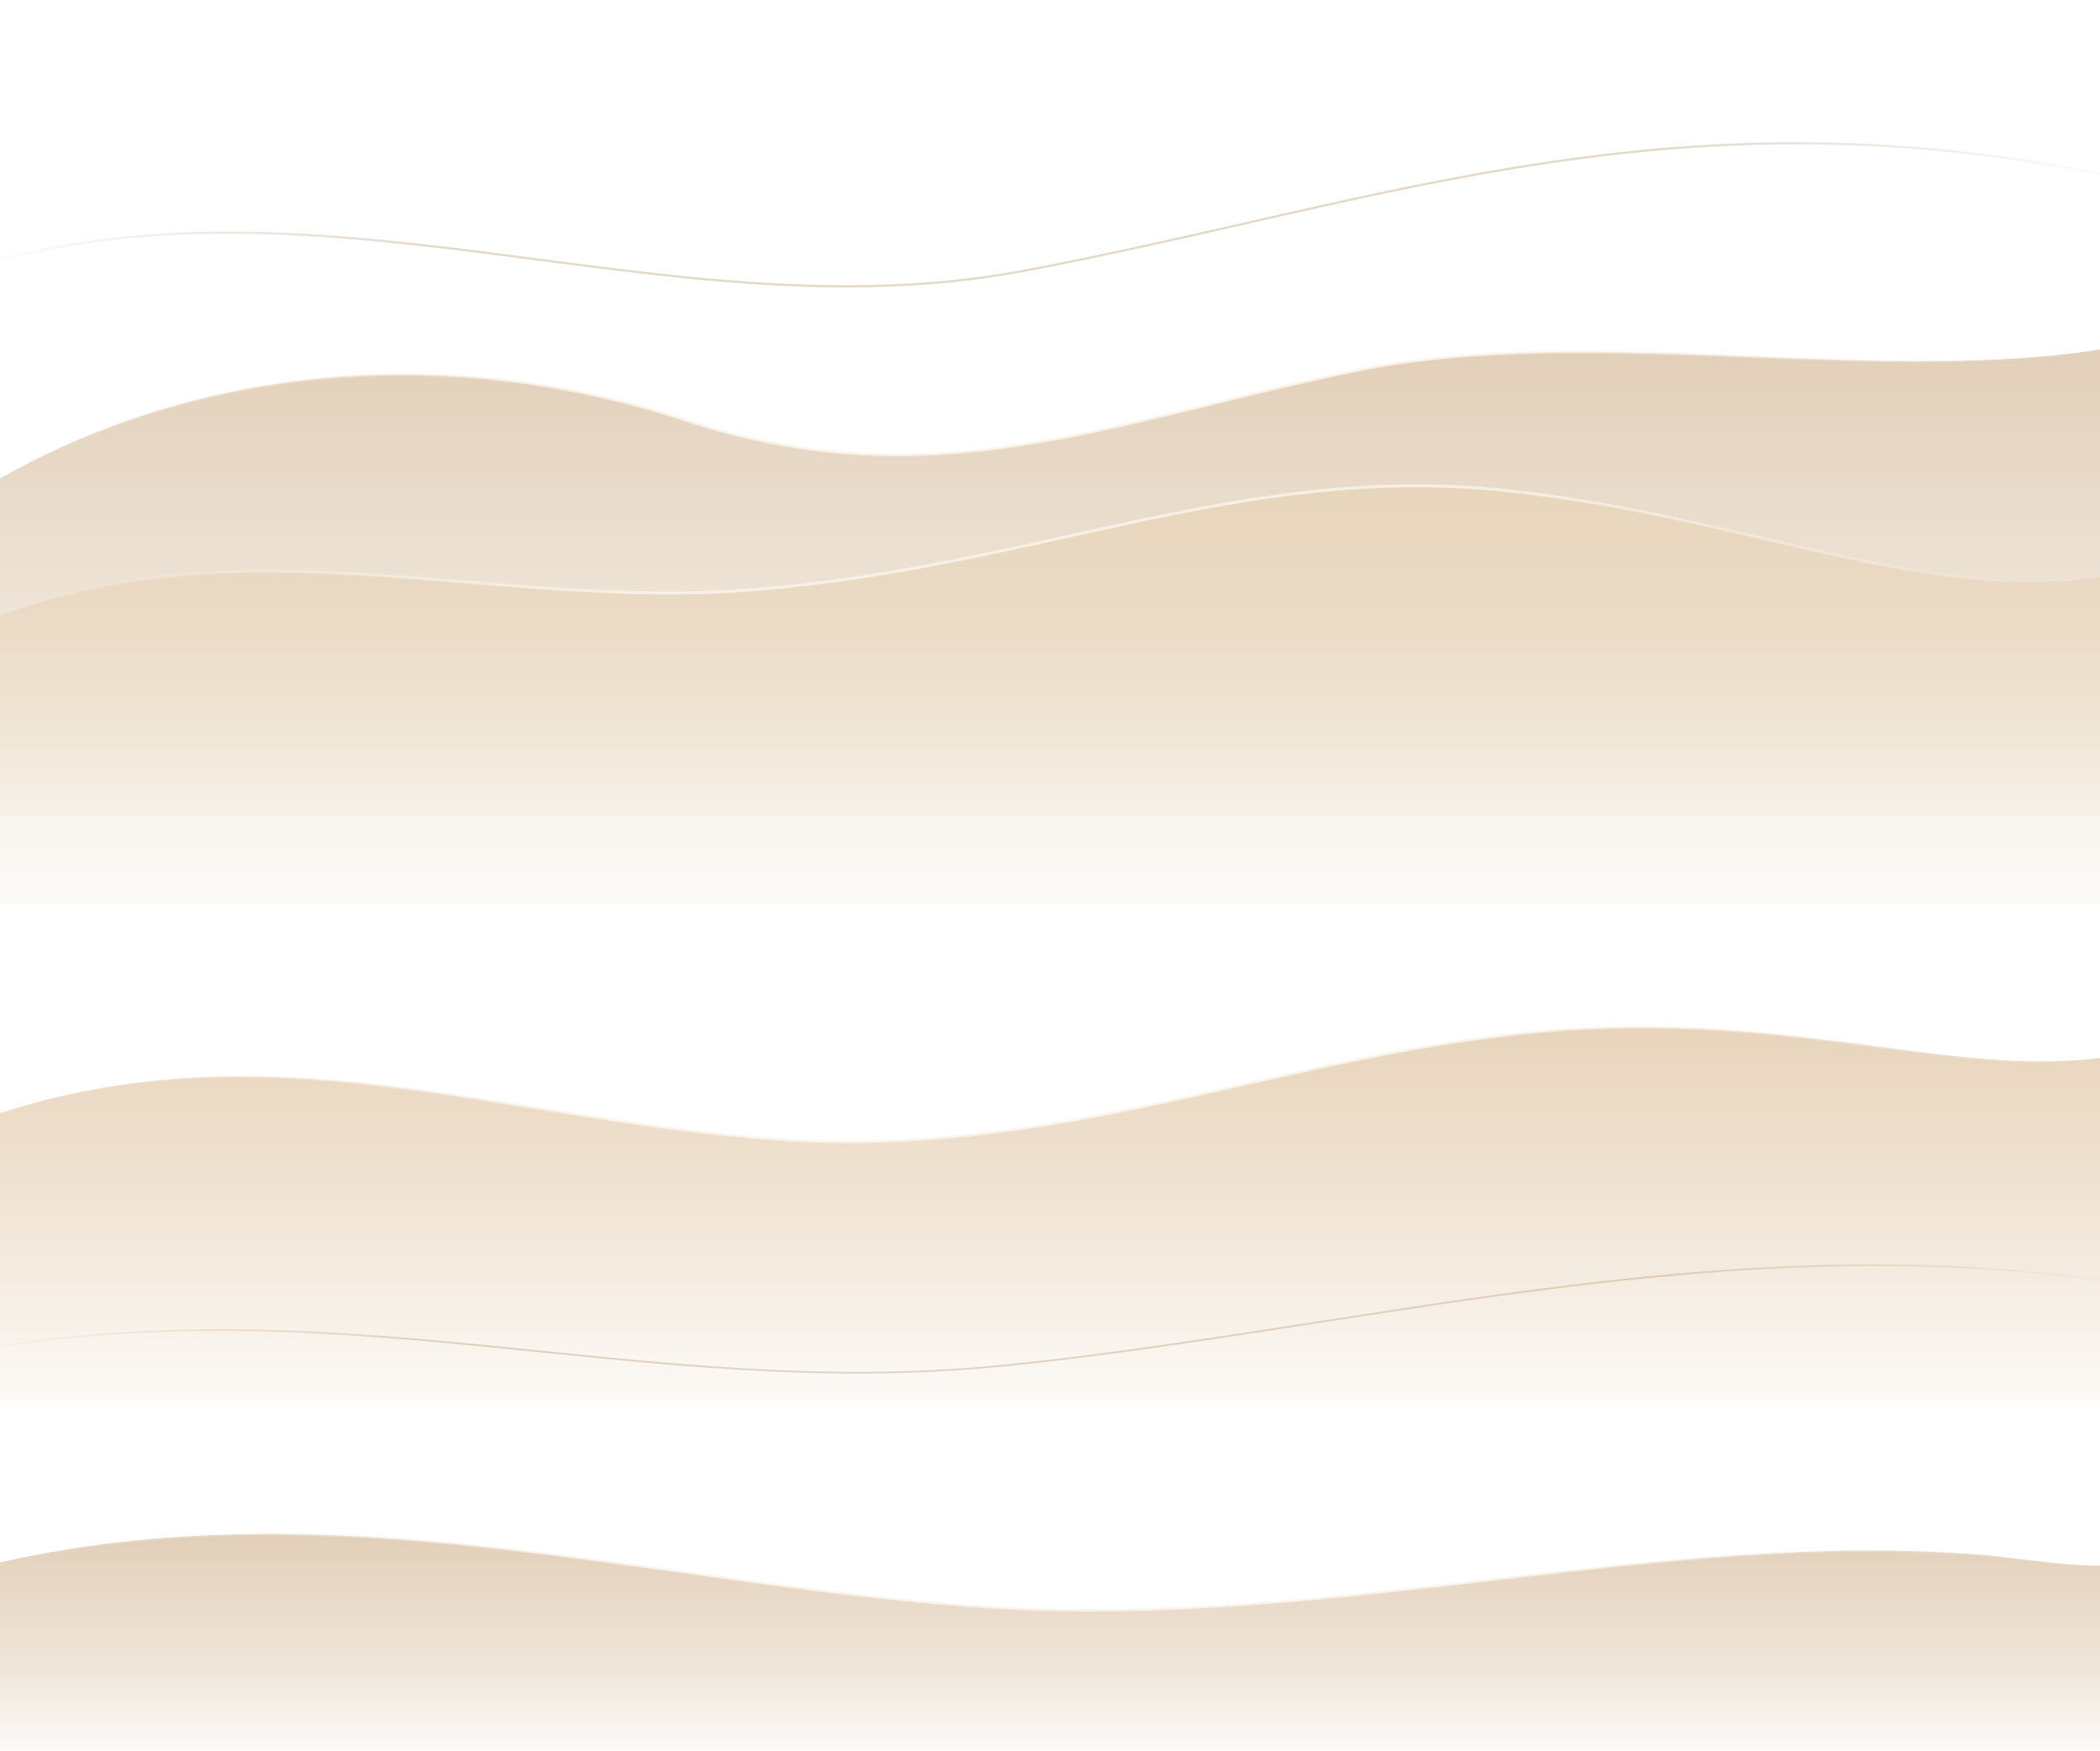
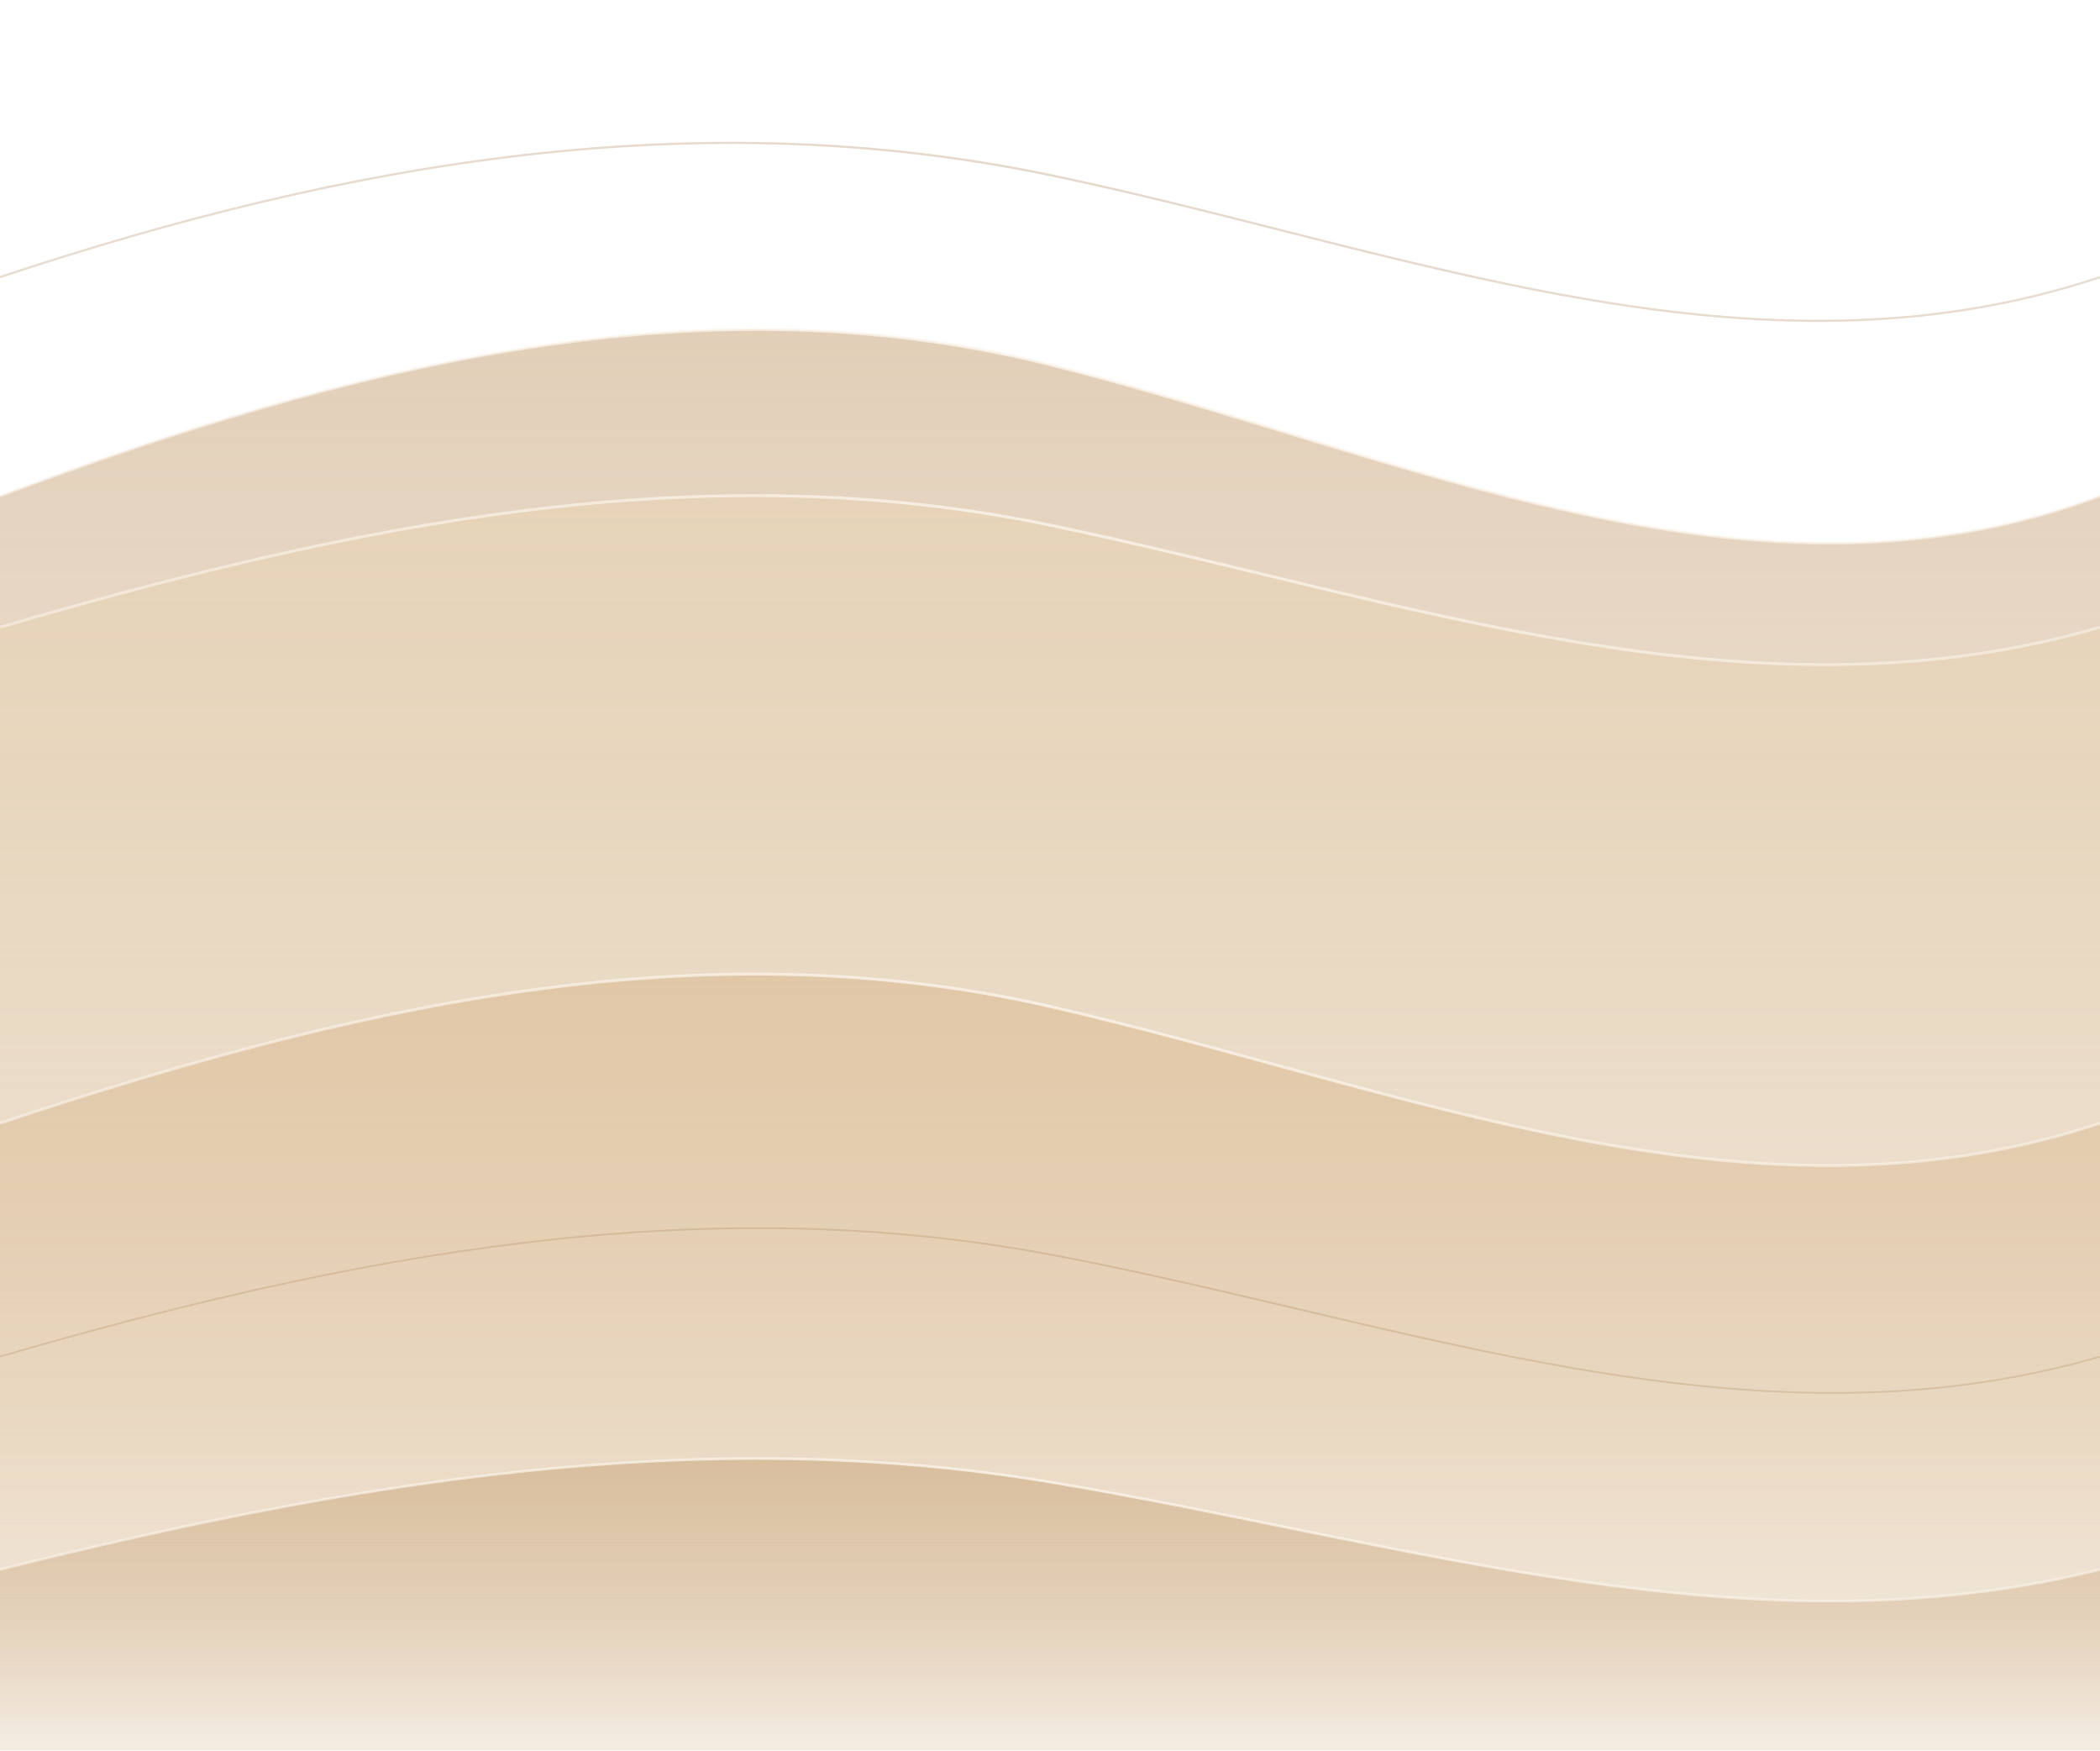
<svg xmlns="http://www.w3.org/2000/svg" viewBox="0 0 1440 1200" preserveAspectRatio="none" aria-hidden="true">
  <defs>
    <linearGradient id="lomo-claro" x1="0" y1="0" x2="0" y2="1">
      <stop offset="0" stop-color="#E7D3B6" stop-opacity="0.7" />
      <stop offset="0.55" stop-color="#E7D3B6" stop-opacity="0.38" />
      <stop offset="1" stop-color="#E7D3B6" stop-opacity="0.1" />
    </linearGradient>
    <linearGradient id="lomo-medio" x1="0" y1="0" x2="0" y2="1">
      <stop offset="0" stop-color="#DCBE98" stop-opacity="0.66" />
      <stop offset="0.6" stop-color="#DCBE98" stop-opacity="0.34" />
      <stop offset="1" stop-color="#DCBE98" stop-opacity="0.08" />
    </linearGradient>
    <linearGradient id="lomo-tostado" x1="0" y1="0" x2="0" y2="1">
      <stop offset="0" stop-color="#C9A67C" stop-opacity="0.54" />
      <stop offset="0.62" stop-color="#C9A67C" stop-opacity="0.28" />
      <stop offset="1" stop-color="#C9A67C" stop-opacity="0.06" />
    </linearGradient>
    <linearGradient id="hilo-tierra" x1="0" y1="0" x2="1" y2="0">
-       <stop offset="0" stop-color="#B08E63" stop-opacity="0" />
-       <stop offset="0.22" stop-color="#B08E63" stop-opacity="0.34" />
-       <stop offset="0.78" stop-color="#B08E63" stop-opacity="0.34" />
-       <stop offset="1" stop-color="#B08E63" stop-opacity="0" />
+       <stop offset="0" stop-color="#B08E63" stop-opacity="0.3" />
+       <stop offset="0.5" stop-color="#B08E63" stop-opacity="0.34" />
+       <stop offset="1" stop-color="#B08E63" stop-opacity="0.3" />
    </linearGradient>
    <linearGradient id="cresta" x1="0" y1="0" x2="1" y2="0">
-       <stop offset="0" stop-color="#FBF5EC" stop-opacity="0" />
-       <stop offset="0.3" stop-color="#FBF5EC" stop-opacity="0.8" />
-       <stop offset="0.7" stop-color="#FBF5EC" stop-opacity="0.8" />
-       <stop offset="1" stop-color="#FBF5EC" stop-opacity="0" />
+       <stop offset="0" stop-color="#FBF5EC" stop-opacity="0.55" />
+       <stop offset="0.5" stop-color="#FBF5EC" stop-opacity="0.8" />
+       <stop offset="1" stop-color="#FBF5EC" stop-opacity="0.55" />
    </linearGradient>
  </defs>
-   <path fill="url(#lomo-tostado)" d="M-20 340C120 252 300 232 470 288C640 344 764 288 930 254C1096 220 1300 268 1460 236V560H-20Z" />
-   <path fill="none" stroke="url(#cresta)" stroke-width="2" d="M-20 340C120 252 300 232 470 288C640 344 764 288 930 254C1096 220 1300 268 1460 236" />
-   <path fill="url(#lomo-claro)" d="M-20 430C160 352 336 420 520 404C712 388 852 318 1030 336C1204 354 1330 420 1460 392V620H-20Z" />
-   <path fill="none" stroke="url(#cresta)" stroke-width="2" d="M-20 430C160 352 336 420 520 404C712 388 852 318 1030 336C1204 354 1330 420 1460 392" />
-   <path fill="url(#lomo-medio)" d="M-20 770C170 700 330 764 520 780C726 798 880 720 1070 706C1244 694 1352 744 1460 722V960H-20Z" />
-   <path fill="none" stroke="url(#cresta)" stroke-width="2" d="M-20 770C170 700 330 764 520 780C726 798 880 720 1070 706C1244 694 1352 744 1460 722" />
-   <path fill="url(#lomo-tostado)" d="M-20 1076C220 1014 452 1088 682 1102C918 1116 1140 1048 1360 1066C1400 1070 1430 1076 1460 1072V1200H-20Z" />
-   <path fill="none" stroke="url(#cresta)" stroke-width="1.8" d="M-20 1076C220 1014 452 1088 682 1102C918 1116 1140 1048 1360 1066C1400 1070 1430 1076 1460 1072" />
-   <path fill="none" stroke="url(#hilo-tierra)" stroke-width="1.5" d="M-40 190C210 104 452 232 700 186C948 140 1160 52 1480 128" />
-   <path fill="none" stroke="url(#hilo-tierra)" stroke-width="1.2" d="M-40 930C230 876 436 962 690 936C944 910 1204 834 1480 884" />
+   <path fill="url(#lomo-tostado)" d="M0 340C240 250 480 190 720 250C960 310 1200 430 1440 340L1440 1200L0 1200Z" />
+   <path fill="none" stroke="url(#cresta)" stroke-width="2" d="M0 340C240 250 480 190 720 250C960 310 1200 430 1440 340" />
+   <path fill="url(#lomo-claro)" d="M0 430C240 360 480 310 720 360C960 410 1200 500 1440 430L1440 1200L0 1200Z" />
+   <path fill="none" stroke="url(#cresta)" stroke-width="2" d="M0 430C240 360 480 310 720 360C960 410 1200 500 1440 430" />
+   <path fill="url(#lomo-medio)" d="M0 770C240 690 480 635 720 690C960 745 1200 850 1440 770L1440 1200L0 1200Z" />
+   <path fill="none" stroke="url(#cresta)" stroke-width="2" d="M0 770C240 690 480 635 720 690C960 745 1200 850 1440 770" />
+   <path fill="url(#lomo-tostado)" d="M0 1076C240 1016 480 976 720 1016C960 1056 1200 1136 1440 1076L1440 1200L0 1200Z" />
+   <path fill="none" stroke="url(#cresta)" stroke-width="1.8" d="M0 1076C240 1016 480 976 720 1016C960 1056 1200 1136 1440 1076" />
+   <path fill="none" stroke="url(#hilo-tierra)" stroke-width="1.5" d="M0 190C240 110 480 70 720 120C960 170 1200 270 1440 190" />
+   <path fill="none" stroke="url(#hilo-tierra)" stroke-width="1.2" d="M0 930C240 860 480 815 720 860C960 905 1200 1000 1440 930" />
</svg>
